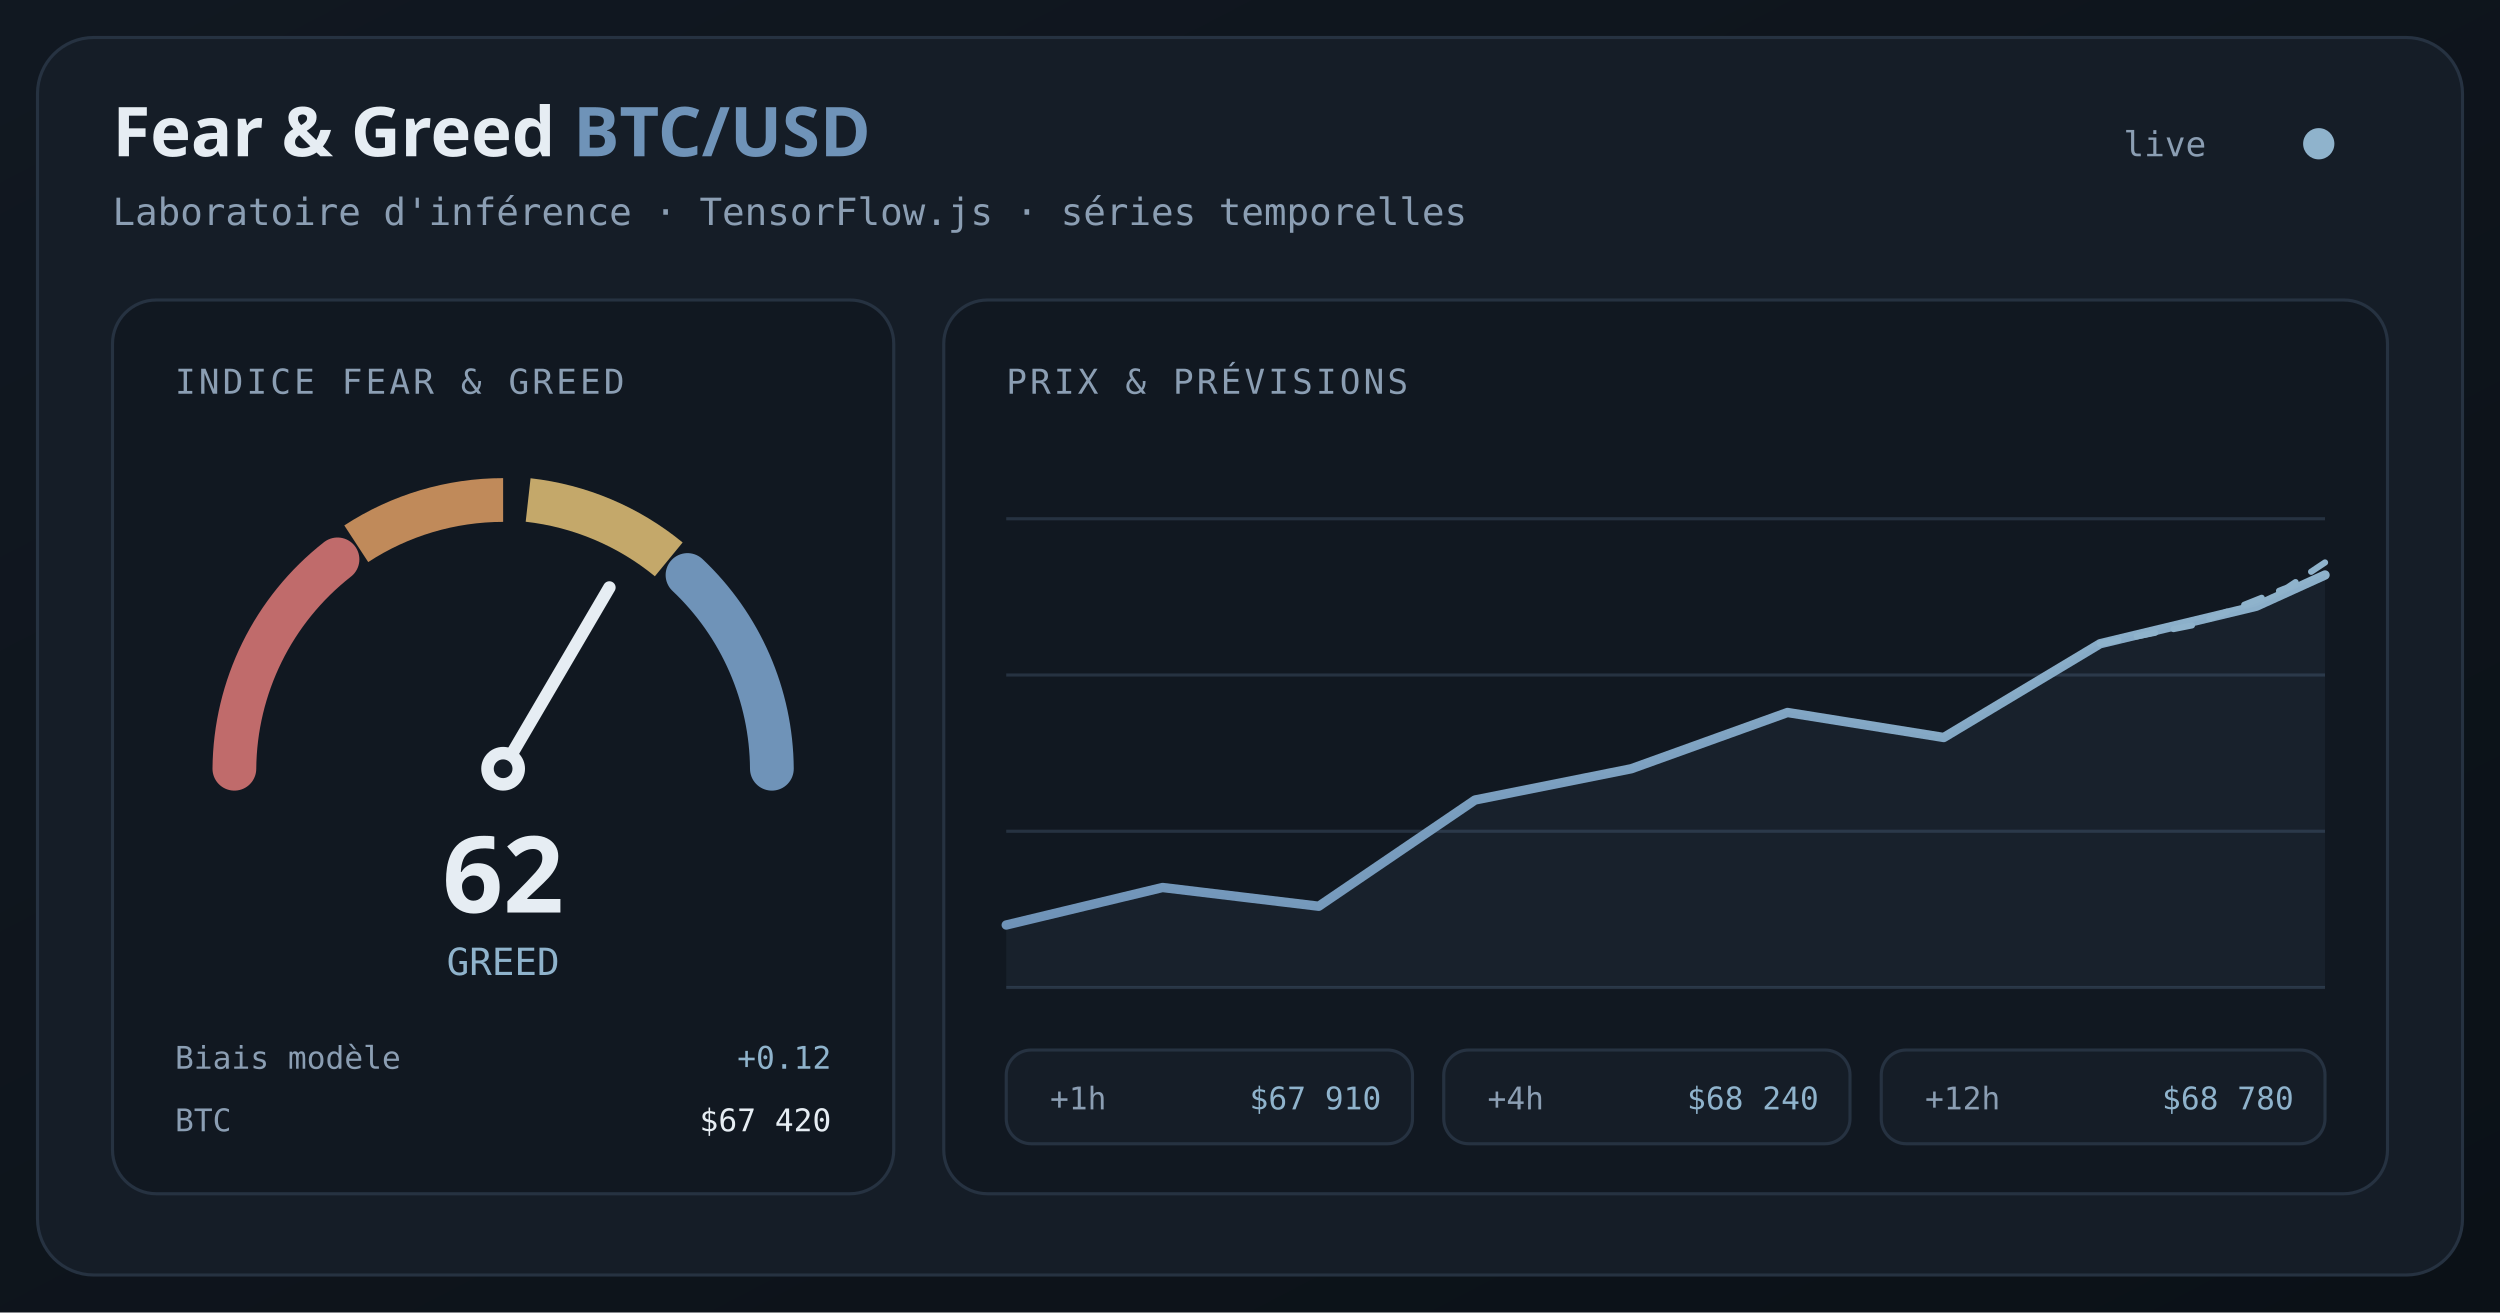
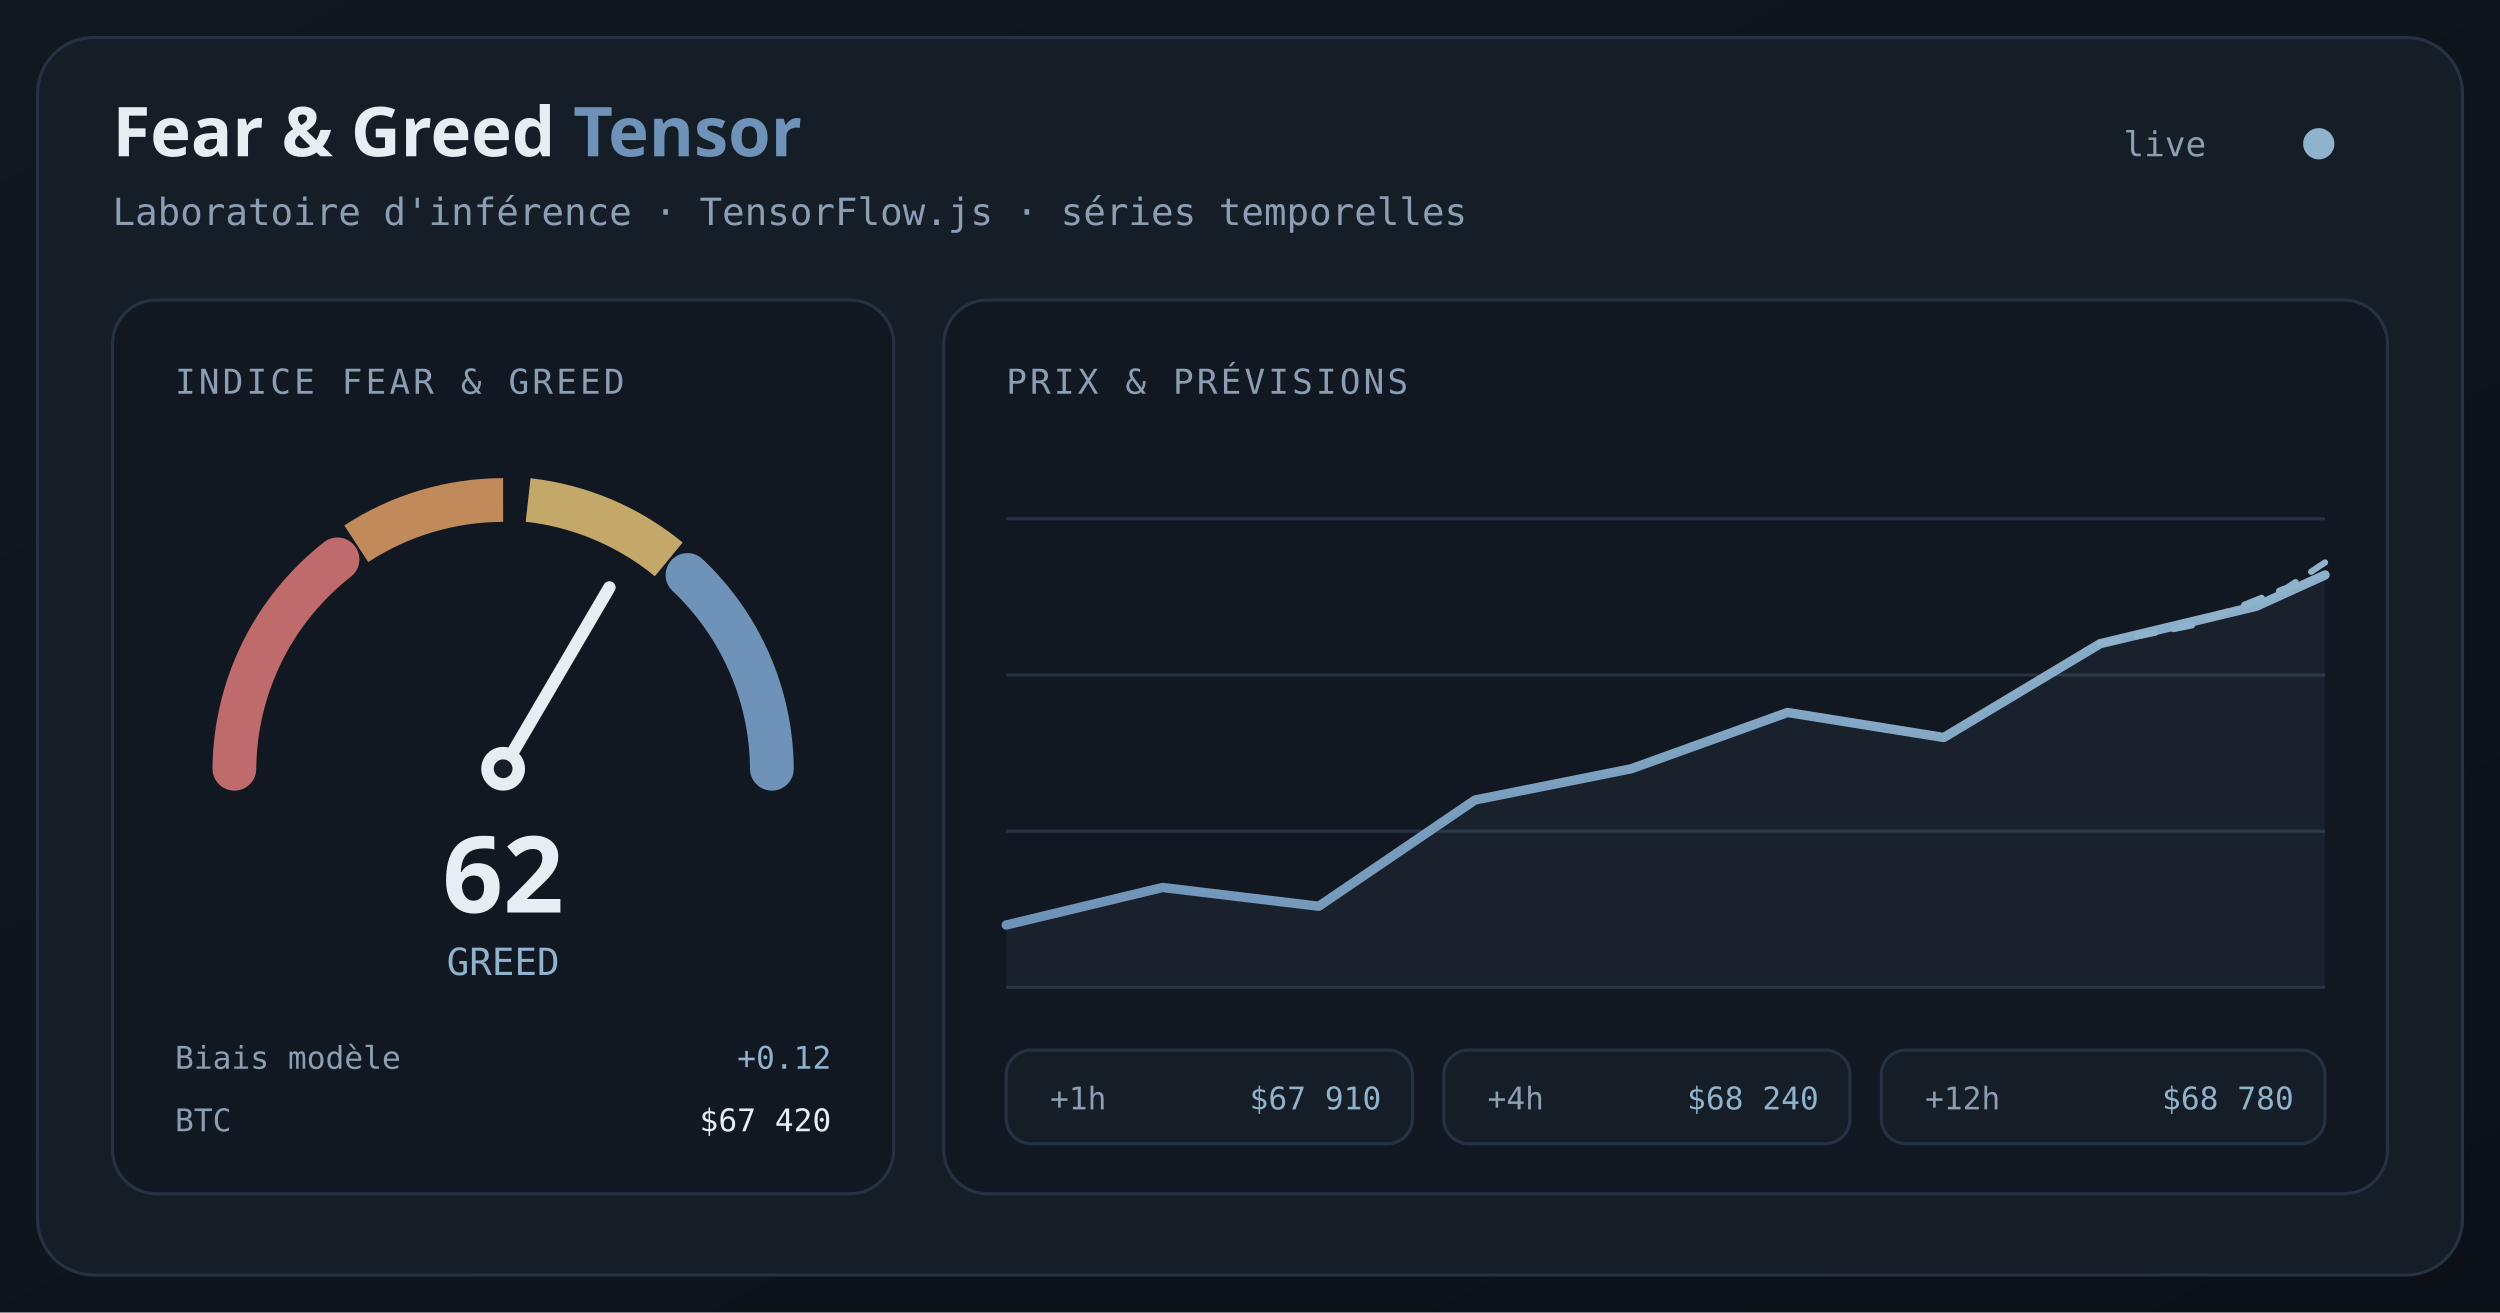
<svg xmlns="http://www.w3.org/2000/svg" viewBox="0 0 800 420" role="img" aria-labelledby="title desc">
  <defs>
    <linearGradient id="bg" x1="0" y1="0" x2="1" y2="1">
      <stop offset="0" stop-color="#111821" />
      <stop offset="1" stop-color="#0b1117" />
    </linearGradient>
    <linearGradient id="line" x1="0" y1="0" x2="1" y2="0">
      <stop offset="0" stop-color="#6f93b8" />
      <stop offset="1" stop-color="#8fb3cc" />
    </linearGradient>
  </defs>
  <rect width="800" height="420" fill="url(#bg)" />
  <rect x="12" y="12" width="776" height="396" rx="18" fill="#151d27" stroke="#263241" />
-   <text x="36" y="50" fill="#e6edf3" font-family="'Space Grotesk', system-ui, sans-serif" font-size="22" font-weight="700">Fear &amp; Greed <tspan fill="#6f93b8">BTC/USD</tspan>
+   <text x="36" y="50" fill="#e6edf3" font-family="'Space Grotesk', system-ui, sans-serif" font-size="22" font-weight="700">Fear &amp; Greed <tspan fill="#6f93b8">Tensor</tspan>
  </text>
  <text x="36" y="72" fill="#8b9eb3" font-family="'DM Mono', monospace" font-size="12">Laboratoire d'inférence · TensorFlow.js · séries temporelles</text>
  <circle cx="742" cy="46" r="5" fill="#8fb3cc" />
  <text x="706" y="50" fill="#8b9eb3" font-family="'DM Mono', monospace" font-size="11" text-anchor="end">live</text>
  <g transform="translate(36,96)">
    <rect width="250" height="286" rx="14" fill="#111821" stroke="#263241" />
    <text x="20" y="30" fill="#8b9eb3" font-family="'DM Mono', monospace" font-size="11" letter-spacing="1">INDICE FEAR &amp; GREED</text>
    <g transform="translate(125,150)">
      <path d="M -86 0 A 86 86 0 0 1 -53 -67" fill="none" stroke="#c06b6b" stroke-width="14" stroke-linecap="round" />
      <path d="M -47 -72 A 86 86 0 0 1 0 -86" fill="none" stroke="#c08a5a" stroke-width="14" />
      <path d="M 8 -86 A 86 86 0 0 1 53 -67" fill="none" stroke="#c4a86a" stroke-width="14" />
      <path d="M 59 -62 A 86 86 0 0 1 86 0" fill="none" stroke="#6f93b8" stroke-width="14" stroke-linecap="round" />
      <line x1="0" y1="0" x2="34" y2="-58" stroke="#e6edf3" stroke-width="4" stroke-linecap="round" />
      <circle cx="0" cy="0" r="7" fill="#e6edf3" />
      <circle cx="0" cy="0" r="3" fill="#151d27" />
      <text x="0" y="46" fill="#e6edf3" font-family="'Space Grotesk', system-ui, sans-serif" font-size="34" font-weight="700" text-anchor="middle">62</text>
      <text x="0" y="66" fill="#8fb3cc" font-family="'DM Mono', monospace" font-size="12" text-anchor="middle">GREED</text>
    </g>
    <g font-family="'DM Mono', monospace" font-size="10" fill="#8b9eb3">
      <text x="20" y="246">Biais modèle</text>
      <text x="230" y="246" text-anchor="end" fill="#8fb3cc">+0.12</text>
      <text x="20" y="266">BTC</text>
      <text x="230" y="266" text-anchor="end" fill="#e6edf3">$67 420</text>
    </g>
  </g>
  <g transform="translate(302,96)">
    <rect width="462" height="286" rx="14" fill="#111821" stroke="#263241" />
    <text x="20" y="30" fill="#8b9eb3" font-family="'DM Mono', monospace" font-size="11" letter-spacing="1">PRIX &amp; PRÉVISIONS</text>
    <g stroke="#263241" stroke-width="1">
      <line x1="20" y1="70" x2="442" y2="70" />
      <line x1="20" y1="120" x2="442" y2="120" />
      <line x1="20" y1="170" x2="442" y2="170" />
      <line x1="20" y1="220" x2="442" y2="220" />
    </g>
    <polyline points="20,200 70,188 120,194 170,160 220,150 270,132 320,140 370,110 420,98 442,88" fill="none" stroke="url(#line)" stroke-width="3" stroke-linecap="round" stroke-linejoin="round" />
    <polyline points="442,88 442,220 20,220 20,200 70,188 120,194 170,160 220,150 270,132 320,140 370,110 420,98" fill="#6f93b8" fill-opacity="0.08" stroke="none" />
    <polyline points="370,110 400,104 430,92 442,84" fill="none" stroke="#8fb3cc" stroke-width="2" stroke-dasharray="6 6" stroke-linecap="round" />
    <g font-family="'DM Mono', monospace" font-size="10">
      <rect x="20" y="240" width="130" height="30" rx="8" fill="#151d27" stroke="#263241" />
      <text x="34" y="259" fill="#8b9eb3">+1h</text>
      <text x="140" y="259" text-anchor="end" fill="#8fb3cc">$67 910</text>
      <rect x="160" y="240" width="130" height="30" rx="8" fill="#151d27" stroke="#263241" />
      <text x="174" y="259" fill="#8b9eb3">+4h</text>
      <text x="280" y="259" text-anchor="end" fill="#8fb3cc">$68 240</text>
      <rect x="300" y="240" width="142" height="30" rx="8" fill="#151d27" stroke="#263241" />
      <text x="314" y="259" fill="#8b9eb3">+12h</text>
      <text x="432" y="259" text-anchor="end" fill="#8fb3cc">$68 780</text>
    </g>
  </g>
</svg>
